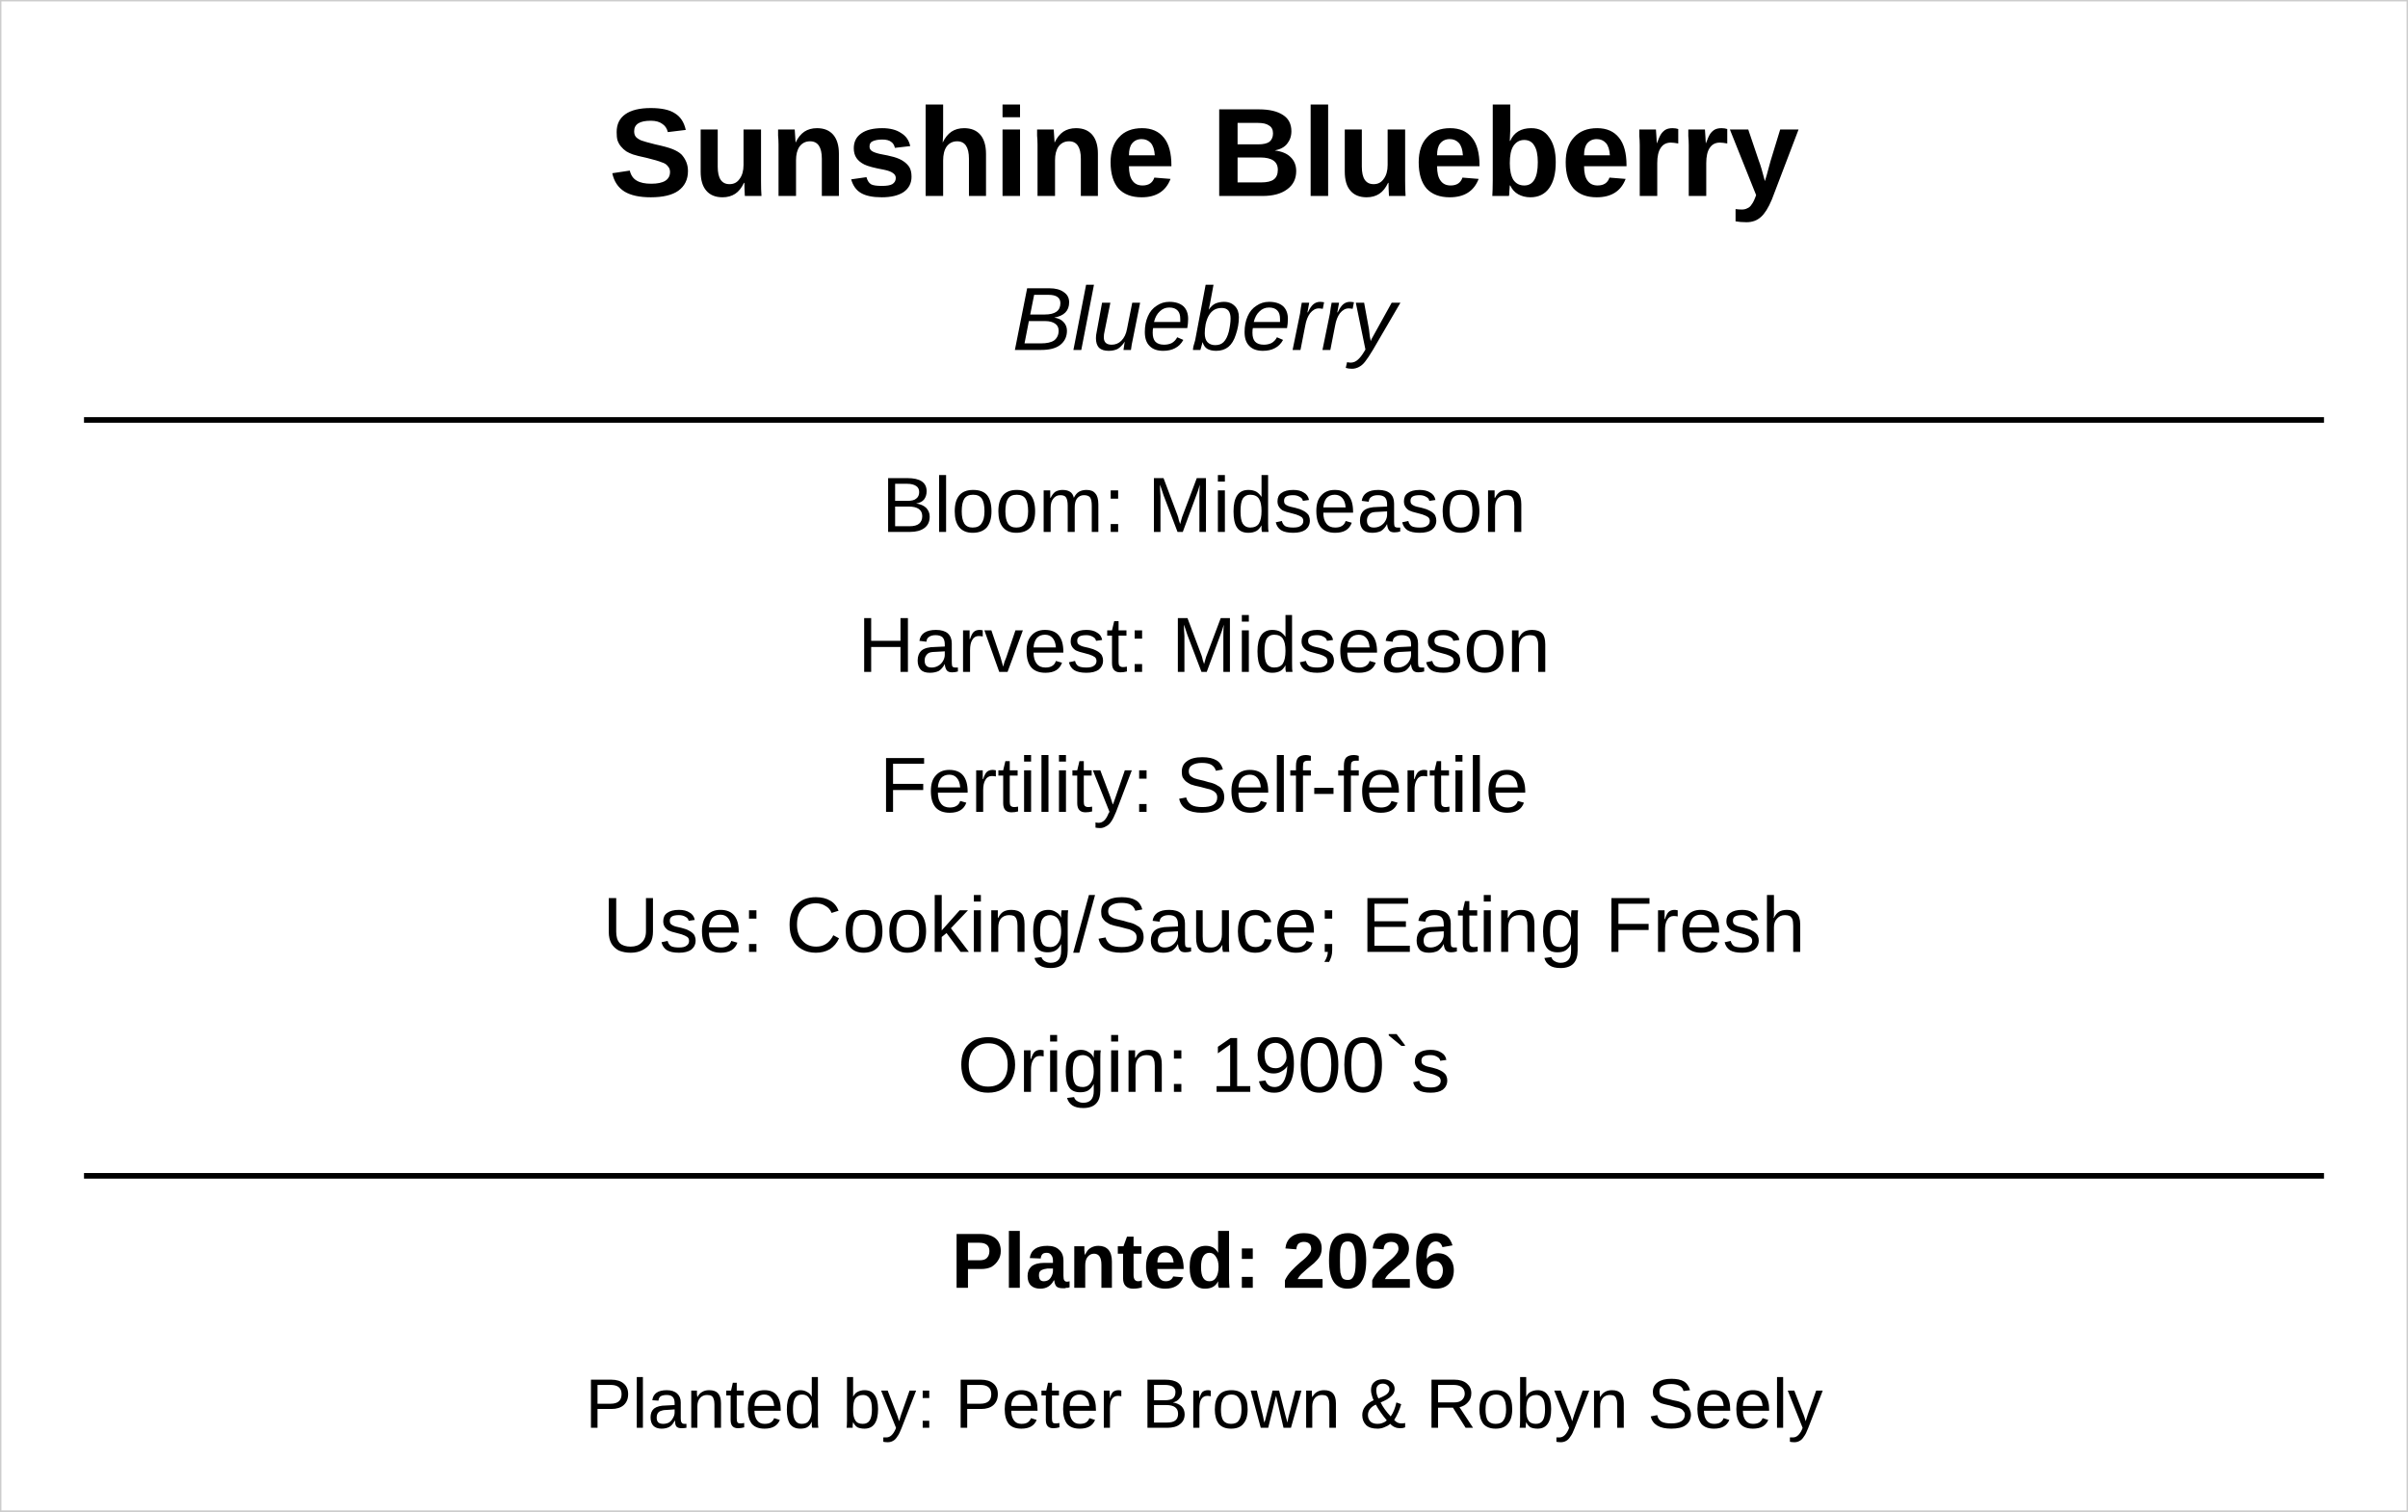
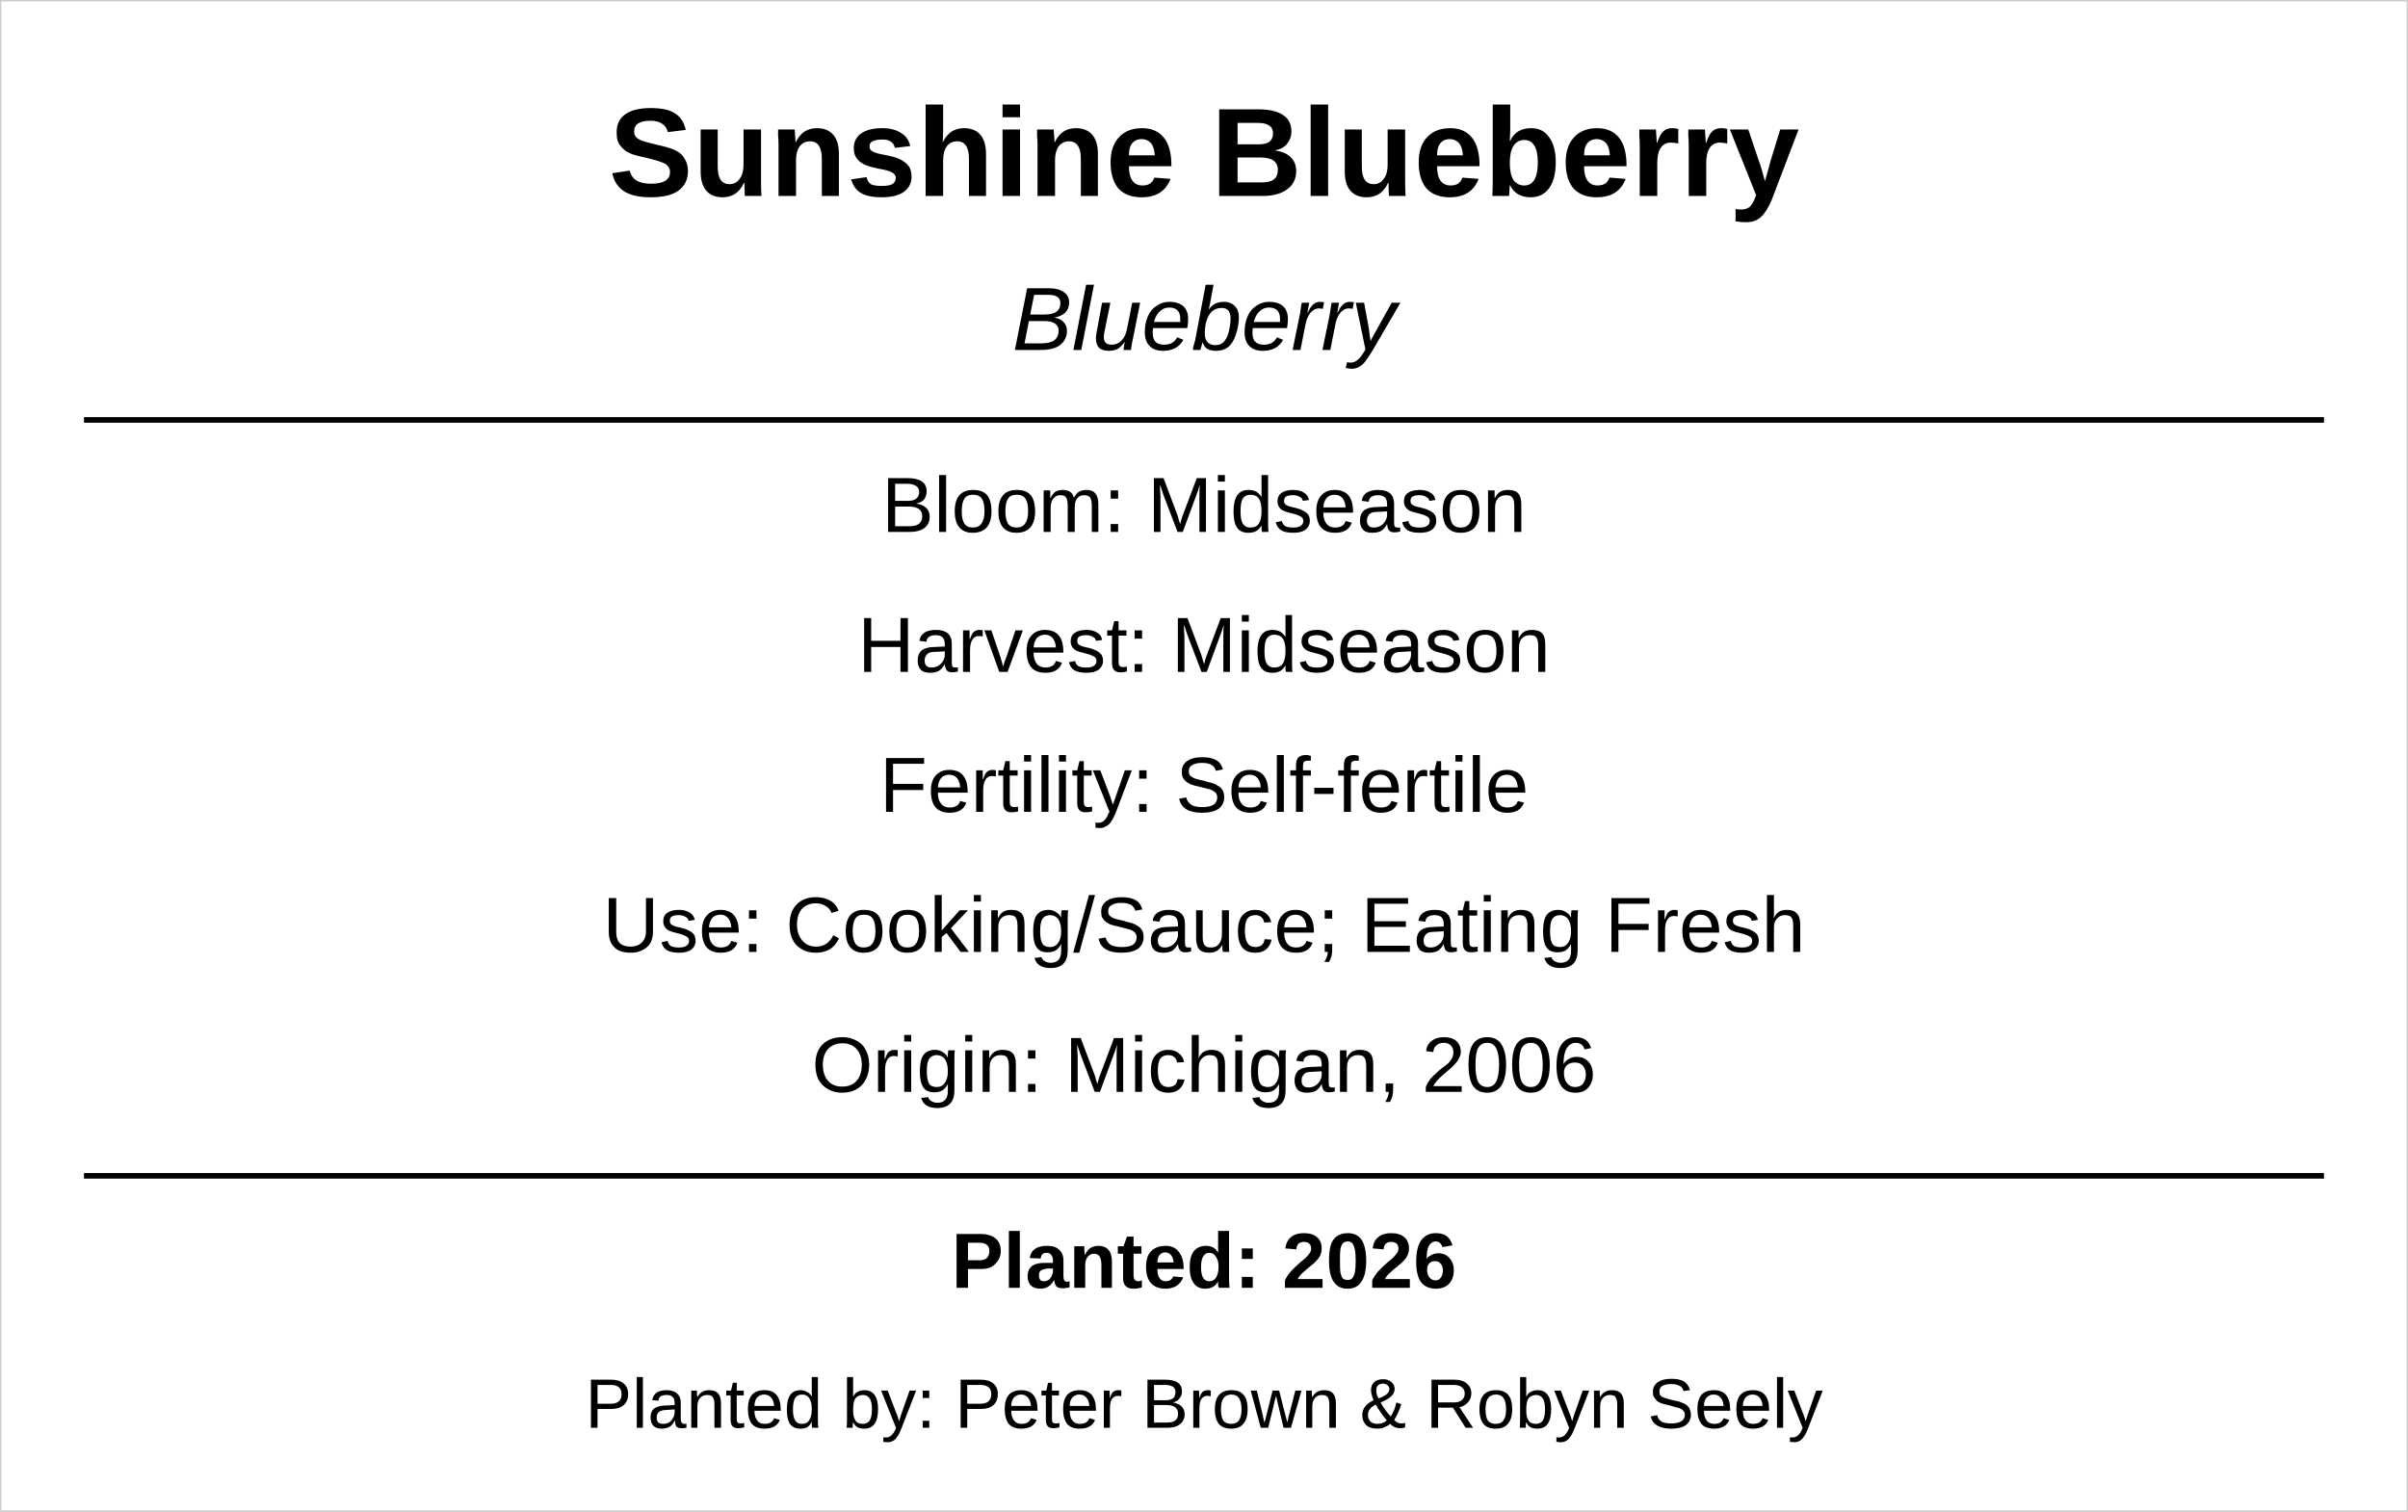
<svg xmlns="http://www.w3.org/2000/svg" width="86mm" height="54mm" viewBox="0 0 86 54">
  <rect x="0" y="0" width="86" height="54" fill="none" stroke="#cccccc" stroke-width="0.1" />
  <text x="43.0" y="7" font-family="Arial, Helvetica, sans-serif" font-size="4.5" font-weight="bold" text-anchor="middle" fill="black">Sunshine Blueberry</text>
  <text x="43.0" y="12.5" font-family="Arial, Helvetica, sans-serif" font-size="3.2" font-style="italic" text-anchor="middle" fill="black">Blueberry</text>
  <line x1="3" y1="15" x2="83" y2="15" stroke="black" stroke-width="0.2" />
  <text x="43.0" y="19" font-family="Arial, Helvetica, sans-serif" font-size="2.8" text-anchor="middle" fill="black">Bloom: Midseason</text>
  <text x="43.0" y="24" font-family="Arial, Helvetica, sans-serif" font-size="2.8" text-anchor="middle" fill="black">Harvest: Midseason</text>
  <text x="43.0" y="29" font-family="Arial, Helvetica, sans-serif" font-size="2.8" text-anchor="middle" fill="black">Fertility: Self-fertile</text>
  <text x="43.0" y="34" font-family="Arial, Helvetica, sans-serif" font-size="2.8" text-anchor="middle" fill="black">Use: Cooking/Sauce; Eating Fresh</text>
-   <text x="43.0" y="39" font-family="Arial, Helvetica, sans-serif" font-size="2.8" text-anchor="middle" fill="black">Origin: 1900`s</text>
+   <text x="43.0" y="39" font-family="Arial, Helvetica, sans-serif" font-size="2.8" text-anchor="middle" fill="black">Origin: Michigan, 2006</text>
  <line x1="3" y1="42" x2="83" y2="42" stroke="black" stroke-width="0.2" />
  <text x="43.0" y="46" font-family="Arial, Helvetica, sans-serif" font-size="2.8" font-weight="bold" text-anchor="middle" fill="black">Planted: 2026</text>
  <text x="43.0" y="51" font-family="Arial, Helvetica, sans-serif" font-size="2.5" text-anchor="middle" fill="black">Planted by: Peter Brown &amp; Robyn Seely</text>
</svg>
